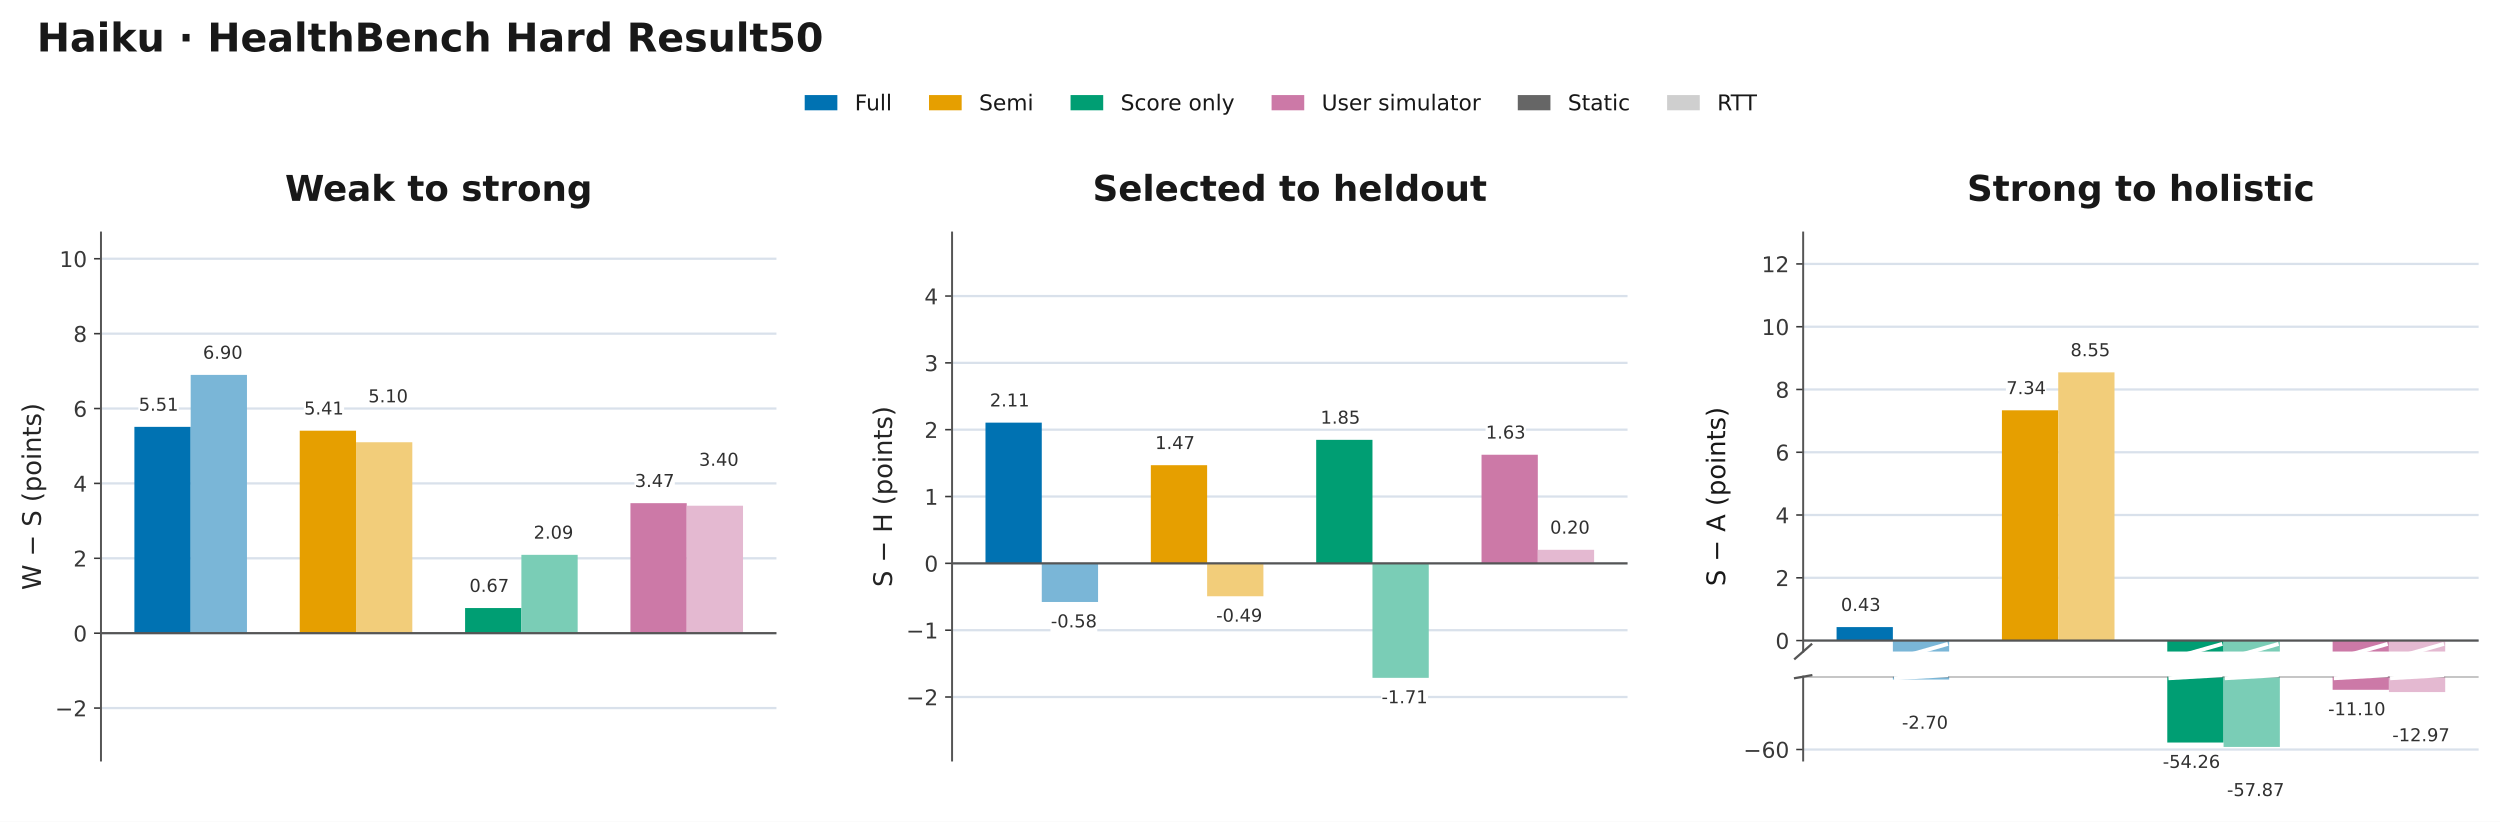
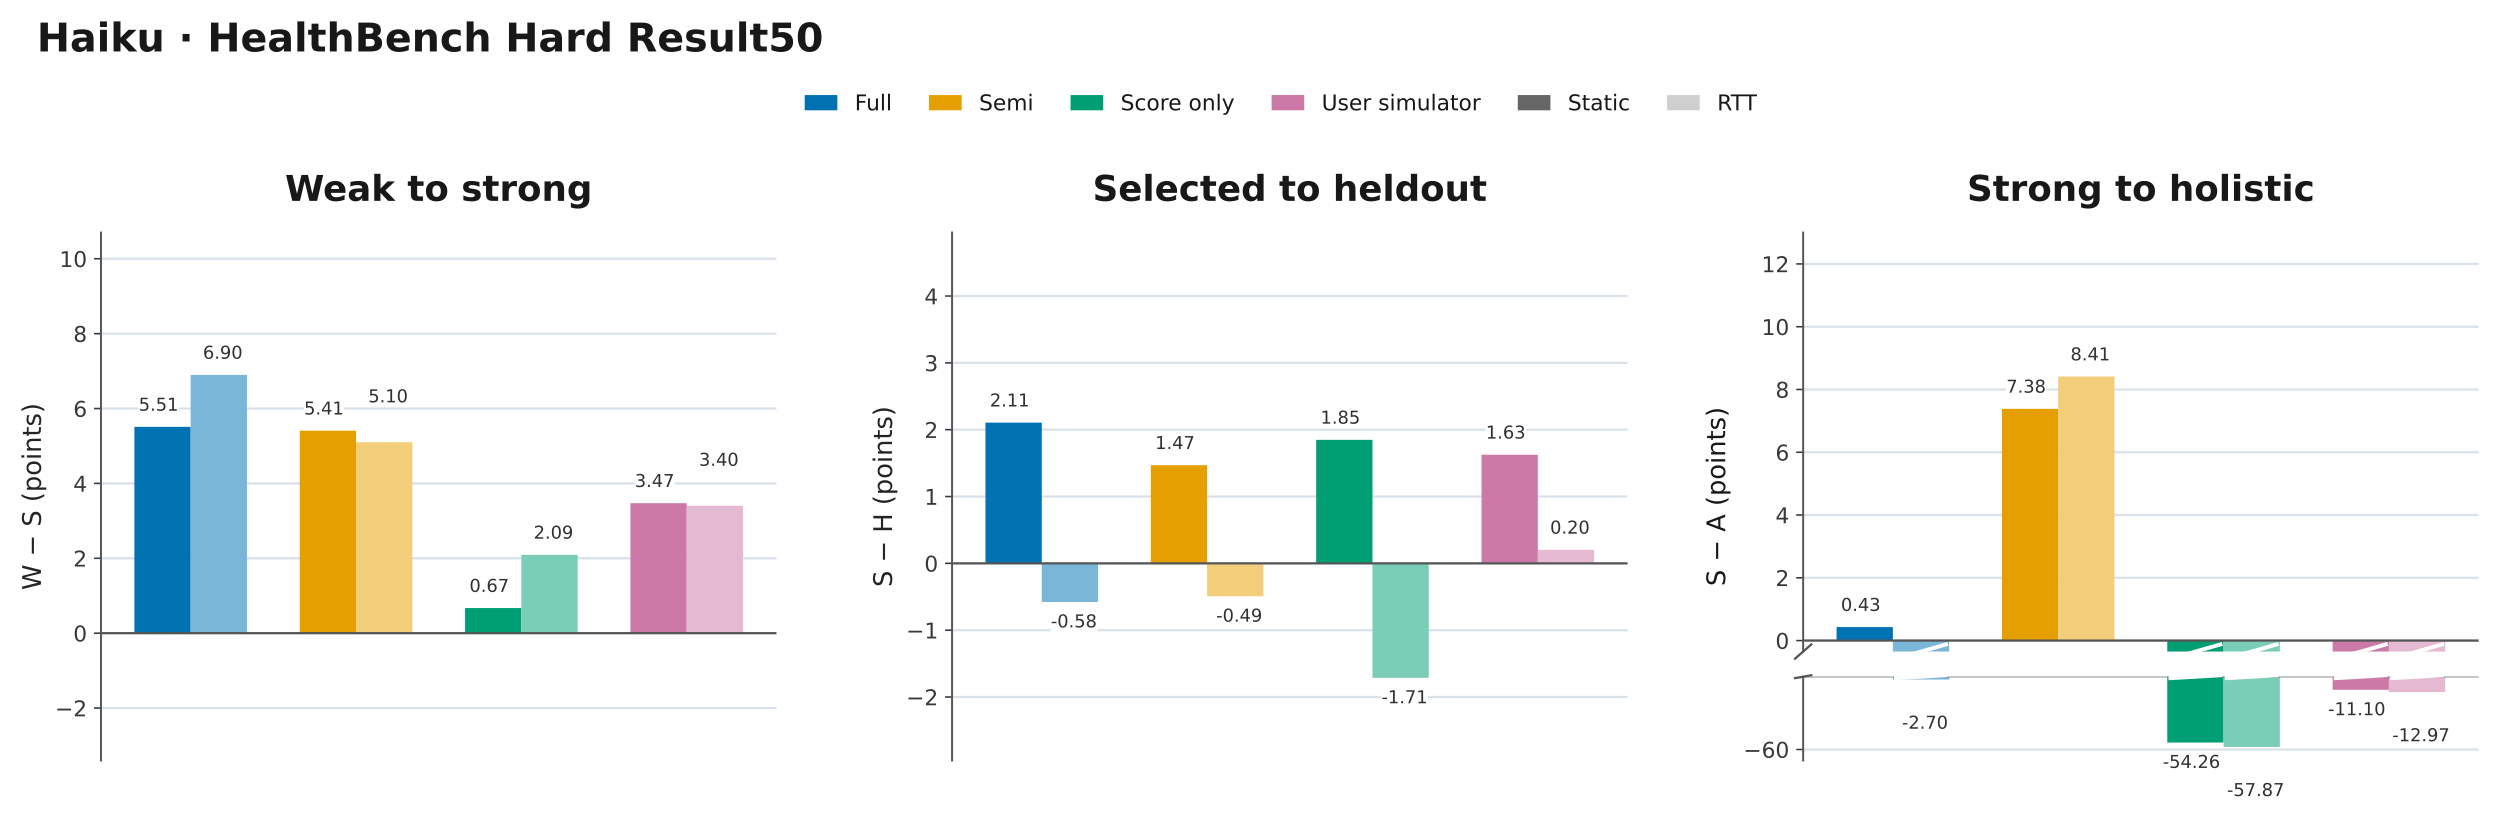
<svg xmlns="http://www.w3.org/2000/svg" xmlns:xlink="http://www.w3.org/1999/xlink" width="1263.209pt" height="415.199pt" viewBox="0 0 1263.209 415.199" version="1.1">
  <defs>
    <style type="text/css">*{stroke-linejoin: round; stroke-linecap: butt}</style>
  </defs>
  <g id="figure_1">
    <g id="patch_1">
      <path d="M 0 415.199  L 1263.209 415.199  L 1263.209 0  L 0 0  z " style="fill: #ffffff" />
    </g>
    <g id="axes_1">
      <g id="patch_2">
        <path d="M 51.017 384.264  L 392.322 384.264  L 392.322 117.504  L 51.017 117.504  z " style="fill: #ffffff" />
      </g>
      <g id="matplotlib.axis_1" />
      <g id="matplotlib.axis_2">
        <g id="ytick_1">
          <g id="line2d_1">
-             <path d="M 51.017 357.777  L 392.322 357.777  " clip-path="url(#pca46d28720)" style="fill: none; stroke: #d9e1eb; stroke-width: 1.15; stroke-linecap: square" />
+             <path d="M 51.017 357.777  L 392.322 357.777  " clip-path="url(#p5c3913eec3)" style="fill: none; stroke: #d9e1eb; stroke-width: 1.15; stroke-linecap: square" />
          </g>
          <g id="line2d_2">
            <defs>
-               <path id="md6d2dfd5a3" d="M 0 0  L -3.5 0  " style="stroke: #383838; stroke-width: 0.8" />
+               <path id="m5325d68053" d="M 0 0  L -3.5 0  " style="stroke: #383838; stroke-width: 0.8" />
            </defs>
            <g>
-               <use xlink:href="#md6d2dfd5a3" x="51.017" y="357.777" style="fill: #383838; stroke: #383838; stroke-width: 0.8" />
+               <use xlink:href="#m5325d68053" x="51.017" y="357.777" style="fill: #383838; stroke: #383838; stroke-width: 0.8" />
            </g>
          </g>
          <g id="text_1">
            <text style="font-size: 11px; font-family: 'DejaVu Sans'; text-anchor: end; fill: #383838" x="44.017" y="361.956" transform="rotate(-0 44.01742 361.9559)">−2</text>
          </g>
        </g>
        <g id="ytick_2">
          <g id="line2d_3">
-             <path d="M 51.017 319.939  L 392.322 319.939  " clip-path="url(#pca46d28720)" style="fill: none; stroke: #d9e1eb; stroke-width: 1.15; stroke-linecap: square" />
+             <path d="M 51.017 319.939  L 392.322 319.939  " clip-path="url(#p5c3913eec3)" style="fill: none; stroke: #d9e1eb; stroke-width: 1.15; stroke-linecap: square" />
          </g>
          <g id="line2d_4">
            <g>
-               <use xlink:href="#md6d2dfd5a3" x="51.017" y="319.939" style="fill: #383838; stroke: #383838; stroke-width: 0.8" />
+               <use xlink:href="#m5325d68053" x="51.017" y="319.939" style="fill: #383838; stroke: #383838; stroke-width: 0.8" />
            </g>
          </g>
          <g id="text_2">
            <text style="font-size: 11px; font-family: 'DejaVu Sans'; text-anchor: end; fill: #383838" x="44.017" y="324.118" transform="rotate(-0 44.01742 324.1176)">0</text>
          </g>
        </g>
        <g id="ytick_3">
          <g id="line2d_5">
-             <path d="M 51.017 282.101  L 392.322 282.101  " clip-path="url(#pca46d28720)" style="fill: none; stroke: #d9e1eb; stroke-width: 1.15; stroke-linecap: square" />
+             <path d="M 51.017 282.101  L 392.322 282.101  " clip-path="url(#p5c3913eec3)" style="fill: none; stroke: #d9e1eb; stroke-width: 1.15; stroke-linecap: square" />
          </g>
          <g id="line2d_6">
            <g>
-               <use xlink:href="#md6d2dfd5a3" x="51.017" y="282.101" style="fill: #383838; stroke: #383838; stroke-width: 0.8" />
+               <use xlink:href="#m5325d68053" x="51.017" y="282.101" style="fill: #383838; stroke: #383838; stroke-width: 0.8" />
            </g>
          </g>
          <g id="text_3">
            <text style="font-size: 11px; font-family: 'DejaVu Sans'; text-anchor: end; fill: #383838" x="44.017" y="286.279" transform="rotate(-0 44.01742 286.2793)">2</text>
          </g>
        </g>
        <g id="ytick_4">
          <g id="line2d_7">
-             <path d="M 51.017 244.262  L 392.322 244.262  " clip-path="url(#pca46d28720)" style="fill: none; stroke: #d9e1eb; stroke-width: 1.15; stroke-linecap: square" />
+             <path d="M 51.017 244.262  L 392.322 244.262  " clip-path="url(#p5c3913eec3)" style="fill: none; stroke: #d9e1eb; stroke-width: 1.15; stroke-linecap: square" />
          </g>
          <g id="line2d_8">
            <g>
-               <use xlink:href="#md6d2dfd5a3" x="51.017" y="244.262" style="fill: #383838; stroke: #383838; stroke-width: 0.8" />
+               <use xlink:href="#m5325d68053" x="51.017" y="244.262" style="fill: #383838; stroke: #383838; stroke-width: 0.8" />
            </g>
          </g>
          <g id="text_4">
            <text style="font-size: 11px; font-family: 'DejaVu Sans'; text-anchor: end; fill: #383838" x="44.017" y="248.441" transform="rotate(-0 44.01742 248.441)">4</text>
          </g>
        </g>
        <g id="ytick_5">
          <g id="line2d_9">
-             <path d="M 51.017 206.424  L 392.322 206.424  " clip-path="url(#pca46d28720)" style="fill: none; stroke: #d9e1eb; stroke-width: 1.15; stroke-linecap: square" />
+             <path d="M 51.017 206.424  L 392.322 206.424  " clip-path="url(#p5c3913eec3)" style="fill: none; stroke: #d9e1eb; stroke-width: 1.15; stroke-linecap: square" />
          </g>
          <g id="line2d_10">
            <g>
-               <use xlink:href="#md6d2dfd5a3" x="51.017" y="206.424" style="fill: #383838; stroke: #383838; stroke-width: 0.8" />
+               <use xlink:href="#m5325d68053" x="51.017" y="206.424" style="fill: #383838; stroke: #383838; stroke-width: 0.8" />
            </g>
          </g>
          <g id="text_5">
            <text style="font-size: 11px; font-family: 'DejaVu Sans'; text-anchor: end; fill: #383838" x="44.017" y="210.603" transform="rotate(-0 44.01742 210.6027)">6</text>
          </g>
        </g>
        <g id="ytick_6">
          <g id="line2d_11">
-             <path d="M 51.017 168.586  L 392.322 168.586  " clip-path="url(#pca46d28720)" style="fill: none; stroke: #d9e1eb; stroke-width: 1.15; stroke-linecap: square" />
+             <path d="M 51.017 168.586  L 392.322 168.586  " clip-path="url(#p5c3913eec3)" style="fill: none; stroke: #d9e1eb; stroke-width: 1.15; stroke-linecap: square" />
          </g>
          <g id="line2d_12">
            <g>
-               <use xlink:href="#md6d2dfd5a3" x="51.017" y="168.586" style="fill: #383838; stroke: #383838; stroke-width: 0.8" />
+               <use xlink:href="#m5325d68053" x="51.017" y="168.586" style="fill: #383838; stroke: #383838; stroke-width: 0.8" />
            </g>
          </g>
          <g id="text_6">
            <text style="font-size: 11px; font-family: 'DejaVu Sans'; text-anchor: end; fill: #383838" x="44.017" y="172.764" transform="rotate(-0 44.01742 172.7644)">8</text>
          </g>
        </g>
        <g id="ytick_7">
          <g id="line2d_13">
-             <path d="M 51.017 130.747  L 392.322 130.747  " clip-path="url(#pca46d28720)" style="fill: none; stroke: #d9e1eb; stroke-width: 1.15; stroke-linecap: square" />
+             <path d="M 51.017 130.747  L 392.322 130.747  " clip-path="url(#p5c3913eec3)" style="fill: none; stroke: #d9e1eb; stroke-width: 1.15; stroke-linecap: square" />
          </g>
          <g id="line2d_14">
            <g>
-               <use xlink:href="#md6d2dfd5a3" x="51.017" y="130.747" style="fill: #383838; stroke: #383838; stroke-width: 0.8" />
+               <use xlink:href="#m5325d68053" x="51.017" y="130.747" style="fill: #383838; stroke: #383838; stroke-width: 0.8" />
            </g>
          </g>
          <g id="text_7">
            <text style="font-size: 11px; font-family: 'DejaVu Sans'; text-anchor: end; fill: #383838" x="44.017" y="134.926" transform="rotate(-0 44.01742 134.9261)">10</text>
          </g>
        </g>
        <g id="text_8">
          <text style="font-size: 13px; font-family: 'DejaVu Sans'; text-anchor: middle; fill: #242424" x="20.678" y="250.884" transform="rotate(-90 20.67797 250.884)">W − S (points)</text>
        </g>
      </g>
      <g id="patch_3">
-         <path d="M 67.905 319.939  L 96.347 319.939  L 96.347 215.686  L 67.905 215.686  z " clip-path="url(#pca46d28720)" style="fill: #0072b2" />
+         <path d="M 67.905 319.939  L 96.347 319.939  L 96.347 215.686  L 67.905 215.686  z " clip-path="url(#p5c3913eec3)" style="fill: #0072b2" />
      </g>
      <g id="patch_4">
-         <path d="M 96.347 319.939  L 124.789 319.939  L 124.789 189.428  L 96.347 189.428  z " clip-path="url(#pca46d28720)" style="fill: #7ab6d7" />
+         <path d="M 96.347 319.939  L 124.789 319.939  L 124.789 189.428  L 96.347 189.428  z " clip-path="url(#p5c3913eec3)" style="fill: #7ab6d7" />
      </g>
      <g id="patch_5">
-         <path d="M 151.453 319.939  L 179.895 319.939  L 179.895 217.625  L 151.453 217.625  z " clip-path="url(#pca46d28720)" style="fill: #e69f00" />
+         <path d="M 151.453 319.939  L 179.895 319.939  L 179.895 217.625  L 151.453 217.625  z " clip-path="url(#p5c3913eec3)" style="fill: #e69f00" />
      </g>
      <g id="patch_6">
-         <path d="M 179.895 319.939  L 208.337 319.939  L 208.337 223.458  L 179.895 223.458  z " clip-path="url(#pca46d28720)" style="fill: #f2cd7a" />
+         <path d="M 179.895 319.939  L 208.337 319.939  L 208.337 223.458  L 179.895 223.458  z " clip-path="url(#p5c3913eec3)" style="fill: #f2cd7a" />
      </g>
      <g id="patch_7">
-         <path d="M 235.002 319.939  L 263.444 319.939  L 263.444 307.235  L 235.002 307.235  z " clip-path="url(#pca46d28720)" style="fill: #009e73" />
+         <path d="M 235.002 319.939  L 263.444 319.939  L 263.444 307.235  L 235.002 307.235  z " clip-path="url(#p5c3913eec3)" style="fill: #009e73" />
      </g>
      <g id="patch_8">
-         <path d="M 263.444 319.939  L 291.886 319.939  L 291.886 280.347  L 263.444 280.347  z " clip-path="url(#pca46d28720)" style="fill: #7acdb6" />
+         <path d="M 263.444 319.939  L 291.886 319.939  L 291.886 280.347  L 263.444 280.347  z " clip-path="url(#p5c3913eec3)" style="fill: #7acdb6" />
      </g>
      <g id="patch_9">
-         <path d="M 318.55 319.939  L 346.992 319.939  L 346.992 254.241  L 318.55 254.241  z " clip-path="url(#pca46d28720)" style="fill: #cc79a7" />
+         <path d="M 318.55 319.939  L 346.992 319.939  L 346.992 254.241  L 318.55 254.241  z " clip-path="url(#p5c3913eec3)" style="fill: #cc79a7" />
      </g>
      <g id="patch_10">
-         <path d="M 346.992 319.939  L 375.435 319.939  L 375.435 255.53  L 346.992 255.53  z " clip-path="url(#pca46d28720)" style="fill: #e4b9d1" />
+         <path d="M 346.992 319.939  L 375.435 319.939  L 375.435 255.53  L 346.992 255.53  z " clip-path="url(#p5c3913eec3)" style="fill: #e4b9d1" />
      </g>
      <g id="patch_11">
        <path d="M 51.017 384.264  L 51.017 117.504  " style="fill: none; stroke: #555555; stroke-linejoin: miter; stroke-linecap: square" />
      </g>
      <g id="line2d_15">
-         <path d="M 51.017 319.939  L 392.322 319.939  " clip-path="url(#pca46d28720)" style="fill: none; stroke: #555555; stroke-width: 1.1; stroke-linecap: square" />
+         <path d="M 51.017 319.939  L 392.322 319.939  " clip-path="url(#p5c3913eec3)" style="fill: none; stroke: #555555; stroke-width: 1.1; stroke-linecap: square" />
      </g>
      <g id="text_9">
        <text style="font-weight: 700; font-size: 18px; font-family: 'DejaVu Sans'; text-anchor: middle; fill: #181818" x="221.67" y="101.504" transform="rotate(-0 221.6697 101.504)">Weak to strong</text>
      </g>
      <g id="text_10">
        <g id="patch_12">
          <path d="M 69.926 209.866  L 90.325 209.866  L 90.325 200.506  L 69.926 200.506  z " style="fill: #ffffff" />
        </g>
        <text style="font-size: 9px; font-family: 'DejaVu Sans'; text-anchor: middle; fill: #303030" x="80.126" y="207.524" transform="rotate(-0 80.12591 207.5239)">5.51</text>
      </g>
      <g id="text_11">
        <g id="patch_13">
          <path d="M 102.368 183.608  L 122.767 183.608  L 122.767 174.248  L 102.368 174.248  z " style="fill: #ffffff" />
        </g>
        <text style="font-size: 9px; font-family: 'DejaVu Sans'; text-anchor: middle; fill: #303030" x="112.568" y="181.266" transform="rotate(-0 112.568 181.2659)">6.90</text>
      </g>
      <g id="text_12">
        <g id="patch_14">
          <path d="M 153.475 211.805  L 173.874 211.805  L 173.874 202.445  L 153.475 202.445  z " style="fill: #ffffff" />
        </g>
        <text style="font-size: 9px; font-family: 'DejaVu Sans'; text-anchor: middle; fill: #303030" x="163.674" y="209.463" transform="rotate(-0 163.6744 209.4633)">5.41</text>
      </g>
      <g id="text_13">
        <g id="patch_15">
          <path d="M 185.917 205.638  L 206.316 205.638  L 206.316 196.278  L 185.917 196.278  z " style="fill: #ffffff" />
        </g>
        <text style="font-size: 9px; font-family: 'DejaVu Sans'; text-anchor: middle; fill: #303030" x="196.116" y="203.296" transform="rotate(-0 196.1165 203.2957)">5.10</text>
      </g>
      <g id="text_14">
        <g id="patch_16">
          <path d="M 237.023 301.415  L 257.422 301.415  L 257.422 292.055  L 237.023 292.055  z " style="fill: #ffffff" />
        </g>
        <text style="font-size: 9px; font-family: 'DejaVu Sans'; text-anchor: middle; fill: #303030" x="247.223" y="299.073" transform="rotate(-0 247.2229 299.0726)">0.67</text>
      </g>
      <g id="text_15">
        <g id="patch_17">
          <path d="M 269.465 274.527  L 289.865 274.527  L 289.865 265.167  L 269.465 265.167  z " style="fill: #ffffff" />
        </g>
        <text style="font-size: 9px; font-family: 'DejaVu Sans'; text-anchor: middle; fill: #303030" x="279.665" y="272.185" transform="rotate(-0 279.665 272.1854)">2.09</text>
      </g>
      <g id="text_16">
        <g id="patch_18">
          <path d="M 320.572 248.421  L 340.971 248.421  L 340.971 239.061  L 320.572 239.061  z " style="fill: #ffffff" />
        </g>
        <text style="font-size: 9px; font-family: 'DejaVu Sans'; text-anchor: middle; fill: #303030" x="330.771" y="246.079" transform="rotate(-0 330.7714 246.0785)">3.47</text>
      </g>
      <g id="text_17">
        <g id="patch_19">
          <path d="M 353.014 237.71  L 373.413 237.71  L 373.413 228.35  L 353.014 228.35  z " style="fill: #ffffff" />
        </g>
        <text style="font-size: 9px; font-family: 'DejaVu Sans'; text-anchor: middle; fill: #303030" x="363.213" y="235.368" transform="rotate(-0 363.2135 235.3682)">3.40</text>
      </g>
    </g>
    <g id="axes_2">
      <g id="patch_20">
        <path d="M 481.061 384.264  L 822.366 384.264  L 822.366 117.504  L 481.061 117.504  z " style="fill: #ffffff" />
      </g>
      <g id="matplotlib.axis_3" />
      <g id="matplotlib.axis_4">
        <g id="ytick_8">
          <g id="line2d_16">
-             <path d="M 481.061 352.185  L 822.366 352.185  " clip-path="url(#p4e17d1fac9)" style="fill: none; stroke: #d9e1eb; stroke-width: 1.15; stroke-linecap: square" />
+             <path d="M 481.061 352.185  L 822.366 352.185  " clip-path="url(#pa4230c4e62)" style="fill: none; stroke: #d9e1eb; stroke-width: 1.15; stroke-linecap: square" />
          </g>
          <g id="line2d_17">
            <g>
-               <use xlink:href="#md6d2dfd5a3" x="481.061" y="352.185" style="fill: #383838; stroke: #383838; stroke-width: 0.8" />
+               <use xlink:href="#m5325d68053" x="481.061" y="352.185" style="fill: #383838; stroke: #383838; stroke-width: 0.8" />
            </g>
          </g>
          <g id="text_18">
            <text style="font-size: 11px; font-family: 'DejaVu Sans'; text-anchor: end; fill: #383838" x="474.061" y="356.364" transform="rotate(-0 474.0611 356.364)">−2</text>
          </g>
        </g>
        <g id="ytick_9">
          <g id="line2d_18">
-             <path d="M 481.061 318.418  L 822.366 318.418  " clip-path="url(#p4e17d1fac9)" style="fill: none; stroke: #d9e1eb; stroke-width: 1.15; stroke-linecap: square" />
+             <path d="M 481.061 318.418  L 822.366 318.418  " clip-path="url(#pa4230c4e62)" style="fill: none; stroke: #d9e1eb; stroke-width: 1.15; stroke-linecap: square" />
          </g>
          <g id="line2d_19">
            <g>
-               <use xlink:href="#md6d2dfd5a3" x="481.061" y="318.418" style="fill: #383838; stroke: #383838; stroke-width: 0.8" />
+               <use xlink:href="#m5325d68053" x="481.061" y="318.418" style="fill: #383838; stroke: #383838; stroke-width: 0.8" />
            </g>
          </g>
          <g id="text_19">
            <text style="font-size: 11px; font-family: 'DejaVu Sans'; text-anchor: end; fill: #383838" x="474.061" y="322.597" transform="rotate(-0 474.0611 322.5969)">−1</text>
          </g>
        </g>
        <g id="ytick_10">
          <g id="line2d_20">
-             <path d="M 481.061 284.651  L 822.366 284.651  " clip-path="url(#p4e17d1fac9)" style="fill: none; stroke: #d9e1eb; stroke-width: 1.15; stroke-linecap: square" />
+             <path d="M 481.061 284.651  L 822.366 284.651  " clip-path="url(#pa4230c4e62)" style="fill: none; stroke: #d9e1eb; stroke-width: 1.15; stroke-linecap: square" />
          </g>
          <g id="line2d_21">
            <g>
-               <use xlink:href="#md6d2dfd5a3" x="481.061" y="284.651" style="fill: #383838; stroke: #383838; stroke-width: 0.8" />
+               <use xlink:href="#m5325d68053" x="481.061" y="284.651" style="fill: #383838; stroke: #383838; stroke-width: 0.8" />
            </g>
          </g>
          <g id="text_20">
            <text style="font-size: 11px; font-family: 'DejaVu Sans'; text-anchor: end; fill: #383838" x="474.061" y="288.83" transform="rotate(-0 474.0611 288.8298)">0</text>
          </g>
        </g>
        <g id="ytick_11">
          <g id="line2d_22">
-             <path d="M 481.061 250.884  L 822.366 250.884  " clip-path="url(#p4e17d1fac9)" style="fill: none; stroke: #d9e1eb; stroke-width: 1.15; stroke-linecap: square" />
+             <path d="M 481.061 250.884  L 822.366 250.884  " clip-path="url(#pa4230c4e62)" style="fill: none; stroke: #d9e1eb; stroke-width: 1.15; stroke-linecap: square" />
          </g>
          <g id="line2d_23">
            <g>
-               <use xlink:href="#md6d2dfd5a3" x="481.061" y="250.884" style="fill: #383838; stroke: #383838; stroke-width: 0.8" />
+               <use xlink:href="#m5325d68053" x="481.061" y="250.884" style="fill: #383838; stroke: #383838; stroke-width: 0.8" />
            </g>
          </g>
          <g id="text_21">
            <text style="font-size: 11px; font-family: 'DejaVu Sans'; text-anchor: end; fill: #383838" x="474.061" y="255.063" transform="rotate(-0 474.0611 255.0627)">1</text>
          </g>
        </g>
        <g id="ytick_12">
          <g id="line2d_24">
-             <path d="M 481.061 217.117  L 822.366 217.117  " clip-path="url(#p4e17d1fac9)" style="fill: none; stroke: #d9e1eb; stroke-width: 1.15; stroke-linecap: square" />
+             <path d="M 481.061 217.117  L 822.366 217.117  " clip-path="url(#pa4230c4e62)" style="fill: none; stroke: #d9e1eb; stroke-width: 1.15; stroke-linecap: square" />
          </g>
          <g id="line2d_25">
            <g>
-               <use xlink:href="#md6d2dfd5a3" x="481.061" y="217.117" style="fill: #383838; stroke: #383838; stroke-width: 0.8" />
+               <use xlink:href="#m5325d68053" x="481.061" y="217.117" style="fill: #383838; stroke: #383838; stroke-width: 0.8" />
            </g>
          </g>
          <g id="text_22">
            <text style="font-size: 11px; font-family: 'DejaVu Sans'; text-anchor: end; fill: #383838" x="474.061" y="221.296" transform="rotate(-0 474.0611 221.2956)">2</text>
          </g>
        </g>
        <g id="ytick_13">
          <g id="line2d_26">
-             <path d="M 481.061 183.35  L 822.366 183.35  " clip-path="url(#p4e17d1fac9)" style="fill: none; stroke: #d9e1eb; stroke-width: 1.15; stroke-linecap: square" />
+             <path d="M 481.061 183.35  L 822.366 183.35  " clip-path="url(#pa4230c4e62)" style="fill: none; stroke: #d9e1eb; stroke-width: 1.15; stroke-linecap: square" />
          </g>
          <g id="line2d_27">
            <g>
-               <use xlink:href="#md6d2dfd5a3" x="481.061" y="183.35" style="fill: #383838; stroke: #383838; stroke-width: 0.8" />
+               <use xlink:href="#m5325d68053" x="481.061" y="183.35" style="fill: #383838; stroke: #383838; stroke-width: 0.8" />
            </g>
          </g>
          <g id="text_23">
            <text style="font-size: 11px; font-family: 'DejaVu Sans'; text-anchor: end; fill: #383838" x="474.061" y="187.529" transform="rotate(-0 474.0611 187.5285)">3</text>
          </g>
        </g>
        <g id="ytick_14">
          <g id="line2d_28">
-             <path d="M 481.061 149.583  L 822.366 149.583  " clip-path="url(#p4e17d1fac9)" style="fill: none; stroke: #d9e1eb; stroke-width: 1.15; stroke-linecap: square" />
+             <path d="M 481.061 149.583  L 822.366 149.583  " clip-path="url(#pa4230c4e62)" style="fill: none; stroke: #d9e1eb; stroke-width: 1.15; stroke-linecap: square" />
          </g>
          <g id="line2d_29">
            <g>
-               <use xlink:href="#md6d2dfd5a3" x="481.061" y="149.583" style="fill: #383838; stroke: #383838; stroke-width: 0.8" />
+               <use xlink:href="#m5325d68053" x="481.061" y="149.583" style="fill: #383838; stroke: #383838; stroke-width: 0.8" />
            </g>
          </g>
          <g id="text_24">
            <text style="font-size: 11px; font-family: 'DejaVu Sans'; text-anchor: end; fill: #383838" x="474.061" y="153.761" transform="rotate(-0 474.0611 153.7614)">4</text>
          </g>
        </g>
        <g id="text_25">
          <text style="font-size: 13px; font-family: 'DejaVu Sans'; text-anchor: middle; fill: #242424" x="450.722" y="250.884" transform="rotate(-90 450.7217 250.884)">S − H (points)</text>
        </g>
      </g>
      <g id="patch_21">
-         <path d="M 497.949 284.651  L 526.391 284.651  L 526.391 213.552  L 497.949 213.552  z " clip-path="url(#p4e17d1fac9)" style="fill: #0072b2" />
+         <path d="M 497.949 284.651  L 526.391 284.651  L 526.391 213.552  L 497.949 213.552  z " clip-path="url(#pa4230c4e62)" style="fill: #0072b2" />
      </g>
      <g id="patch_22">
-         <path d="M 526.391 284.651  L 554.833 284.651  L 554.833 304.172  L 526.391 304.172  z " clip-path="url(#p4e17d1fac9)" style="fill: #7ab6d7" />
+         <path d="M 526.391 284.651  L 554.833 284.651  L 554.833 304.172  L 526.391 304.172  z " clip-path="url(#pa4230c4e62)" style="fill: #7ab6d7" />
      </g>
      <g id="patch_23">
-         <path d="M 581.497 284.651  L 609.939 284.651  L 609.939 235.056  L 581.497 235.056  z " clip-path="url(#p4e17d1fac9)" style="fill: #e69f00" />
+         <path d="M 581.497 284.651  L 609.939 284.651  L 609.939 235.056  L 581.497 235.056  z " clip-path="url(#pa4230c4e62)" style="fill: #e69f00" />
      </g>
      <g id="patch_24">
-         <path d="M 609.939 284.651  L 638.381 284.651  L 638.381 301.283  L 609.939 301.283  z " clip-path="url(#p4e17d1fac9)" style="fill: #f2cd7a" />
+         <path d="M 609.939 284.651  L 638.381 284.651  L 638.381 301.283  L 609.939 301.283  z " clip-path="url(#pa4230c4e62)" style="fill: #f2cd7a" />
      </g>
      <g id="patch_25">
-         <path d="M 665.046 284.651  L 693.488 284.651  L 693.488 222.245  L 665.046 222.245  z " clip-path="url(#p4e17d1fac9)" style="fill: #009e73" />
+         <path d="M 665.046 284.651  L 693.488 284.651  L 693.488 222.245  L 665.046 222.245  z " clip-path="url(#pa4230c4e62)" style="fill: #009e73" />
      </g>
      <g id="patch_26">
-         <path d="M 693.488 284.651  L 721.93 284.651  L 721.93 342.505  L 693.488 342.505  z " clip-path="url(#p4e17d1fac9)" style="fill: #7acdb6" />
+         <path d="M 693.488 284.651  L 721.93 284.651  L 721.93 342.505  L 693.488 342.505  z " clip-path="url(#pa4230c4e62)" style="fill: #7acdb6" />
      </g>
      <g id="patch_27">
-         <path d="M 748.594 284.651  L 777.036 284.651  L 777.036 229.771  L 748.594 229.771  z " clip-path="url(#p4e17d1fac9)" style="fill: #cc79a7" />
+         <path d="M 748.594 284.651  L 777.036 284.651  L 777.036 229.771  L 748.594 229.771  z " clip-path="url(#pa4230c4e62)" style="fill: #cc79a7" />
      </g>
      <g id="patch_28">
-         <path d="M 777.036 284.651  L 805.478 284.651  L 805.478 277.805  L 777.036 277.805  z " clip-path="url(#p4e17d1fac9)" style="fill: #e4b9d1" />
+         <path d="M 777.036 284.651  L 805.478 284.651  L 805.478 277.805  L 777.036 277.805  z " clip-path="url(#pa4230c4e62)" style="fill: #e4b9d1" />
      </g>
      <g id="patch_29">
        <path d="M 481.061 384.264  L 481.061 117.504  " style="fill: none; stroke: #555555; stroke-linejoin: miter; stroke-linecap: square" />
      </g>
      <g id="line2d_30">
-         <path d="M 481.061 284.651  L 822.366 284.651  " clip-path="url(#p4e17d1fac9)" style="fill: none; stroke: #555555; stroke-width: 1.1; stroke-linecap: square" />
+         <path d="M 481.061 284.651  L 822.366 284.651  " clip-path="url(#pa4230c4e62)" style="fill: none; stroke: #555555; stroke-width: 1.1; stroke-linecap: square" />
      </g>
      <g id="text_26">
        <text style="font-weight: 700; font-size: 18px; font-family: 'DejaVu Sans'; text-anchor: middle; fill: #181818" x="651.713" y="101.504" transform="rotate(-0 651.7134 101.504)">Selected to heldout</text>
      </g>
      <g id="text_27">
        <g id="patch_30">
          <path d="M 499.97 207.732  L 520.369 207.732  L 520.369 198.372  L 499.97 198.372  z " style="fill: #ffffff" />
        </g>
        <text style="font-size: 9px; font-family: 'DejaVu Sans'; text-anchor: middle; fill: #303030" x="510.17" y="205.39" transform="rotate(-0 510.1696 205.3901)">2.11</text>
      </g>
      <g id="text_28">
        <g id="patch_31">
          <path d="M 530.789 319.352  L 554.435 319.352  L 554.435 309.992  L 530.789 309.992  z " style="fill: #ffffff" />
        </g>
        <text style="font-size: 9px; font-family: 'DejaVu Sans'; text-anchor: middle; fill: #303030" x="542.612" y="317.01" transform="rotate(-0 542.6117 317.0103)">-0.58</text>
      </g>
      <g id="text_29">
        <g id="patch_32">
          <path d="M 583.519 229.236  L 603.918 229.236  L 603.918 219.876  L 583.519 219.876  z " style="fill: #ffffff" />
        </g>
        <text style="font-size: 9px; font-family: 'DejaVu Sans'; text-anchor: middle; fill: #303030" x="593.718" y="226.894" transform="rotate(-0 593.7181 226.894)">1.47</text>
      </g>
      <g id="text_30">
        <g id="patch_33">
          <path d="M 614.337 316.463  L 637.983 316.463  L 637.983 307.103  L 614.337 307.103  z " style="fill: #ffffff" />
        </g>
        <text style="font-size: 9px; font-family: 'DejaVu Sans'; text-anchor: middle; fill: #303030" x="626.16" y="314.121" transform="rotate(-0 626.1602 314.1207)">-0.49</text>
      </g>
      <g id="text_31">
        <g id="patch_34">
          <path d="M 667.067 216.425  L 687.466 216.425  L 687.466 207.065  L 667.067 207.065  z " style="fill: #ffffff" />
        </g>
        <text style="font-size: 9px; font-family: 'DejaVu Sans'; text-anchor: middle; fill: #303030" x="677.267" y="214.083" transform="rotate(-0 677.2667 214.0828)">1.85</text>
      </g>
      <g id="text_32">
        <g id="patch_35">
          <path d="M 697.886 357.685  L 721.532 357.685  L 721.532 348.325  L 697.886 348.325  z " style="fill: #ffffff" />
        </g>
        <text style="font-size: 9px; font-family: 'DejaVu Sans'; text-anchor: middle; fill: #303030" x="709.709" y="355.342" transform="rotate(-0 709.7087 355.3424)">-1.71</text>
      </g>
      <g id="text_33">
        <g id="patch_36">
          <path d="M 750.616 223.951  L 771.015 223.951  L 771.015 214.591  L 750.616 214.591  z " style="fill: #ffffff" />
        </g>
        <text style="font-size: 9px; font-family: 'DejaVu Sans'; text-anchor: middle; fill: #303030" x="760.815" y="221.609" transform="rotate(-0 760.8152 221.6086)">1.63</text>
      </g>
      <g id="text_34">
        <g id="patch_37">
          <path d="M 783.058 271.985  L 803.457 271.985  L 803.457 262.625  L 783.058 262.625  z " style="fill: #ffffff" />
        </g>
        <text style="font-size: 9px; font-family: 'DejaVu Sans'; text-anchor: middle; fill: #303030" x="793.257" y="269.643" transform="rotate(-0 793.2572 269.6429)">0.20</text>
      </g>
    </g>
    <g id="axes_3">
      <g id="patch_38">
        <path d="M 911.105 329.218  L 1252.409 329.218  L 1252.409 117.504  L 911.105 117.504  z " style="fill: #ffffff" />
      </g>
      <g id="matplotlib.axis_5" />
      <g id="matplotlib.axis_6">
        <g id="ytick_15">
          <g id="line2d_31">
-             <path d="M 911.105 323.668  L 1252.409 323.668  " clip-path="url(#p538e4408d2)" style="fill: none; stroke: #d9e1eb; stroke-width: 1.15; stroke-linecap: square" />
+             <path d="M 911.105 323.668  L 1252.409 323.668  " clip-path="url(#p32ccf2e8e9)" style="fill: none; stroke: #d9e1eb; stroke-width: 1.15; stroke-linecap: square" />
          </g>
          <g id="line2d_32">
            <g>
-               <use xlink:href="#md6d2dfd5a3" x="911.105" y="323.668" style="fill: #383838; stroke: #383838; stroke-width: 0.8" />
+               <use xlink:href="#m5325d68053" x="911.105" y="323.668" style="fill: #383838; stroke: #383838; stroke-width: 0.8" />
            </g>
          </g>
          <g id="text_35">
            <text style="font-size: 11px; font-family: 'DejaVu Sans'; text-anchor: end; fill: #383838" x="904.105" y="327.846" transform="rotate(-0 904.1049 327.8464)">0</text>
          </g>
        </g>
        <g id="ytick_16">
          <g id="line2d_33">
-             <path d="M 911.105 291.95  L 1252.409 291.95  " clip-path="url(#p538e4408d2)" style="fill: none; stroke: #d9e1eb; stroke-width: 1.15; stroke-linecap: square" />
+             <path d="M 911.105 291.95  L 1252.409 291.95  " clip-path="url(#p32ccf2e8e9)" style="fill: none; stroke: #d9e1eb; stroke-width: 1.15; stroke-linecap: square" />
          </g>
          <g id="line2d_34">
            <g>
-               <use xlink:href="#md6d2dfd5a3" x="911.105" y="291.95" style="fill: #383838; stroke: #383838; stroke-width: 0.8" />
+               <use xlink:href="#m5325d68053" x="911.105" y="291.95" style="fill: #383838; stroke: #383838; stroke-width: 0.8" />
            </g>
          </g>
          <g id="text_36">
            <text style="font-size: 11px; font-family: 'DejaVu Sans'; text-anchor: end; fill: #383838" x="904.105" y="296.129" transform="rotate(-0 904.1049 296.1289)">2</text>
          </g>
        </g>
        <g id="ytick_17">
          <g id="line2d_35">
-             <path d="M 911.105 260.233  L 1252.409 260.233  " clip-path="url(#p538e4408d2)" style="fill: none; stroke: #d9e1eb; stroke-width: 1.15; stroke-linecap: square" />
+             <path d="M 911.105 260.233  L 1252.409 260.233  " clip-path="url(#p32ccf2e8e9)" style="fill: none; stroke: #d9e1eb; stroke-width: 1.15; stroke-linecap: square" />
          </g>
          <g id="line2d_36">
            <g>
-               <use xlink:href="#md6d2dfd5a3" x="911.105" y="260.233" style="fill: #383838; stroke: #383838; stroke-width: 0.8" />
+               <use xlink:href="#m5325d68053" x="911.105" y="260.233" style="fill: #383838; stroke: #383838; stroke-width: 0.8" />
            </g>
          </g>
          <g id="text_37">
            <text style="font-size: 11px; font-family: 'DejaVu Sans'; text-anchor: end; fill: #383838" x="904.105" y="264.411" transform="rotate(-0 904.1049 264.4114)">4</text>
          </g>
        </g>
        <g id="ytick_18">
          <g id="line2d_37">
-             <path d="M 911.105 228.515  L 1252.409 228.515  " clip-path="url(#p538e4408d2)" style="fill: none; stroke: #d9e1eb; stroke-width: 1.15; stroke-linecap: square" />
+             <path d="M 911.105 228.515  L 1252.409 228.515  " clip-path="url(#p32ccf2e8e9)" style="fill: none; stroke: #d9e1eb; stroke-width: 1.15; stroke-linecap: square" />
          </g>
          <g id="line2d_38">
            <g>
-               <use xlink:href="#md6d2dfd5a3" x="911.105" y="228.515" style="fill: #383838; stroke: #383838; stroke-width: 0.8" />
+               <use xlink:href="#m5325d68053" x="911.105" y="228.515" style="fill: #383838; stroke: #383838; stroke-width: 0.8" />
            </g>
          </g>
          <g id="text_38">
            <text style="font-size: 11px; font-family: 'DejaVu Sans'; text-anchor: end; fill: #383838" x="904.105" y="232.694" transform="rotate(-0 904.1049 232.6939)">6</text>
          </g>
        </g>
        <g id="ytick_19">
          <g id="line2d_39">
-             <path d="M 911.105 196.798  L 1252.409 196.798  " clip-path="url(#p538e4408d2)" style="fill: none; stroke: #d9e1eb; stroke-width: 1.15; stroke-linecap: square" />
+             <path d="M 911.105 196.798  L 1252.409 196.798  " clip-path="url(#p32ccf2e8e9)" style="fill: none; stroke: #d9e1eb; stroke-width: 1.15; stroke-linecap: square" />
          </g>
          <g id="line2d_40">
            <g>
-               <use xlink:href="#md6d2dfd5a3" x="911.105" y="196.798" style="fill: #383838; stroke: #383838; stroke-width: 0.8" />
+               <use xlink:href="#m5325d68053" x="911.105" y="196.798" style="fill: #383838; stroke: #383838; stroke-width: 0.8" />
            </g>
          </g>
          <g id="text_39">
            <text style="font-size: 11px; font-family: 'DejaVu Sans'; text-anchor: end; fill: #383838" x="904.105" y="200.976" transform="rotate(-0 904.1049 200.9765)">8</text>
          </g>
        </g>
        <g id="ytick_20">
          <g id="line2d_41">
-             <path d="M 911.105 165.08  L 1252.409 165.08  " clip-path="url(#p538e4408d2)" style="fill: none; stroke: #d9e1eb; stroke-width: 1.15; stroke-linecap: square" />
+             <path d="M 911.105 165.08  L 1252.409 165.08  " clip-path="url(#p32ccf2e8e9)" style="fill: none; stroke: #d9e1eb; stroke-width: 1.15; stroke-linecap: square" />
          </g>
          <g id="line2d_42">
            <g>
-               <use xlink:href="#md6d2dfd5a3" x="911.105" y="165.08" style="fill: #383838; stroke: #383838; stroke-width: 0.8" />
+               <use xlink:href="#m5325d68053" x="911.105" y="165.08" style="fill: #383838; stroke: #383838; stroke-width: 0.8" />
            </g>
          </g>
          <g id="text_40">
            <text style="font-size: 11px; font-family: 'DejaVu Sans'; text-anchor: end; fill: #383838" x="904.105" y="169.259" transform="rotate(-0 904.1049 169.259)">10</text>
          </g>
        </g>
        <g id="ytick_21">
          <g id="line2d_43">
-             <path d="M 911.105 133.363  L 1252.409 133.363  " clip-path="url(#p538e4408d2)" style="fill: none; stroke: #d9e1eb; stroke-width: 1.15; stroke-linecap: square" />
+             <path d="M 911.105 133.363  L 1252.409 133.363  " clip-path="url(#p32ccf2e8e9)" style="fill: none; stroke: #d9e1eb; stroke-width: 1.15; stroke-linecap: square" />
          </g>
          <g id="line2d_44">
            <g>
-               <use xlink:href="#md6d2dfd5a3" x="911.105" y="133.363" style="fill: #383838; stroke: #383838; stroke-width: 0.8" />
+               <use xlink:href="#m5325d68053" x="911.105" y="133.363" style="fill: #383838; stroke: #383838; stroke-width: 0.8" />
            </g>
          </g>
          <g id="text_41">
            <text style="font-size: 11px; font-family: 'DejaVu Sans'; text-anchor: end; fill: #383838" x="904.105" y="137.541" transform="rotate(-0 904.1049 137.5415)">12</text>
          </g>
        </g>
      </g>
      <g id="patch_39">
-         <path d="M 927.992 323.668  L 956.434 323.668  L 956.434 316.857  L 927.992 316.857  z " clip-path="url(#p538e4408d2)" style="fill: #0072b2" />
+         <path d="M 927.992 323.668  L 956.434 323.668  L 956.434 316.857  L 927.992 316.857  z " clip-path="url(#p32ccf2e8e9)" style="fill: #0072b2" />
      </g>
      <g id="patch_40">
-         <path d="M 956.434 323.668  L 984.876 323.668  L 984.876 366.485  L 956.434 366.485  z " clip-path="url(#p538e4408d2)" style="fill: #7ab6d7" />
+         <path d="M 956.434 323.668  L 984.876 323.668  L 984.876 366.485  L 956.434 366.485  z " clip-path="url(#p32ccf2e8e9)" style="fill: #7ab6d7" />
      </g>
      <g id="patch_41">
-         <path d="M 1011.541 323.668  L 1039.983 323.668  L 1039.983 207.323  L 1011.541 207.323  z " clip-path="url(#p538e4408d2)" style="fill: #e69f00" />
+         <path d="M 1011.541 323.668  L 1039.983 323.668  L 1039.983 206.583  L 1011.541 206.583  z " clip-path="url(#p32ccf2e8e9)" style="fill: #e69f00" />
      </g>
      <g id="patch_42">
-         <path d="M 1039.983 323.668  L 1068.425 323.668  L 1068.425 188.145  L 1039.983 188.145  z " clip-path="url(#p538e4408d2)" style="fill: #f2cd7a" />
+         <path d="M 1039.983 323.668  L 1068.425 323.668  L 1068.425 190.259  L 1039.983 190.259  z " clip-path="url(#p32ccf2e8e9)" style="fill: #f2cd7a" />
      </g>
      <g id="patch_43">
-         <path d="M 1095.089 323.668  L 1123.531 323.668  L 1123.531 1184.231  L 1095.089 1184.231  z " clip-path="url(#p538e4408d2)" style="fill: #009e73" />
+         <path d="M 1095.089 323.668  L 1123.531 323.668  L 1123.531 1184.231  L 1095.089 1184.231  z " clip-path="url(#p32ccf2e8e9)" style="fill: #009e73" />
      </g>
      <g id="patch_44">
-         <path d="M 1123.531 323.668  L 1151.973 323.668  L 1151.973 1241.416  L 1123.531 1241.416  z " clip-path="url(#p538e4408d2)" style="fill: #7acdb6" />
+         <path d="M 1123.531 323.668  L 1151.973 323.668  L 1151.973 1241.416  L 1123.531 1241.416  z " clip-path="url(#p32ccf2e8e9)" style="fill: #7acdb6" />
      </g>
      <g id="patch_45">
-         <path d="M 1178.638 323.668  L 1207.08 323.668  L 1207.08 499.704  L 1178.638 499.704  z " clip-path="url(#p538e4408d2)" style="fill: #cc79a7" />
+         <path d="M 1178.638 323.668  L 1207.08 323.668  L 1207.08 499.704  L 1178.638 499.704  z " clip-path="url(#p32ccf2e8e9)" style="fill: #cc79a7" />
      </g>
      <g id="patch_46">
-         <path d="M 1207.08 323.668  L 1235.522 323.668  L 1235.522 529.34  L 1207.08 529.34  z " clip-path="url(#p538e4408d2)" style="fill: #e4b9d1" />
+         <path d="M 1207.08 323.668  L 1235.522 323.668  L 1235.522 529.34  L 1207.08 529.34  z " clip-path="url(#p32ccf2e8e9)" style="fill: #e4b9d1" />
      </g>
      <g id="patch_47">
        <path d="M 911.105 329.218  L 911.105 117.504  " style="fill: none; stroke: #555555; stroke-linejoin: miter; stroke-linecap: square" />
      </g>
      <g id="line2d_45">
-         <path d="M 911.105 323.668  L 1252.409 323.668  " clip-path="url(#p538e4408d2)" style="fill: none; stroke: #555555; stroke-width: 1.1; stroke-linecap: square" />
+         <path d="M 911.105 323.668  L 1252.409 323.668  " clip-path="url(#p32ccf2e8e9)" style="fill: none; stroke: #555555; stroke-width: 1.1; stroke-linecap: square" />
      </g>
      <g id="text_42">
        <text style="font-weight: 700; font-size: 18px; font-family: 'DejaVu Sans'; text-anchor: middle; fill: #181818" x="1081.757" y="101.504" transform="rotate(-0 1081.757 101.504)">Strong to holistic</text>
      </g>
      <g id="text_43">
        <g id="patch_48">
          <path d="M 930.014 311.037  L 950.413 311.037  L 950.413 301.677  L 930.014 301.677  z " style="fill: #ffffff" />
        </g>
        <text style="font-size: 9px; font-family: 'DejaVu Sans'; text-anchor: middle; fill: #303030" x="940.213" y="308.695" transform="rotate(-0 940.2134 308.6952)">0.43</text>
      </g>
      <g id="text_44">
        <g id="patch_49">
-           <path d="M 1013.562 201.503  L 1033.961 201.503  L 1033.961 192.143  L 1013.562 192.143  z " style="fill: #ffffff" />
-         </g>
-         <text style="font-size: 9px; font-family: 'DejaVu Sans'; text-anchor: middle; fill: #303030" x="1023.762" y="199.161" transform="rotate(-0 1023.762 199.1612)">7.34</text>
+           <path d="M 1013.562 200.763  L 1033.961 200.763  L 1033.961 191.403  L 1013.562 191.403  z " style="fill: #ffffff" />
+         </g>
+         <text style="font-size: 9px; font-family: 'DejaVu Sans'; text-anchor: middle; fill: #303030" x="1023.762" y="198.421" transform="rotate(-0 1023.762 198.4211)">7.38</text>
      </g>
      <g id="text_45">
        <g id="patch_50">
-           <path d="M 1046.004 182.325  L 1066.403 182.325  L 1066.403 172.965  L 1046.004 172.965  z " style="fill: #ffffff" />
-         </g>
-         <text style="font-size: 9px; font-family: 'DejaVu Sans'; text-anchor: middle; fill: #303030" x="1056.204" y="179.983" transform="rotate(-0 1056.204 179.9826)">8.55</text>
+           <path d="M 1046.004 184.439  L 1066.403 184.439  L 1066.403 175.079  L 1046.004 175.079  z " style="fill: #ffffff" />
+         </g>
+         <text style="font-size: 9px; font-family: 'DejaVu Sans'; text-anchor: middle; fill: #303030" x="1056.204" y="182.097" transform="rotate(-0 1056.204 182.0971)">8.41</text>
      </g>
      <g id="line2d_46">
        <path d="M 907.009 332.817  L 915.201 325.619  " style="fill: none; stroke: #555555; stroke-width: 1.15; stroke-linecap: square" />
      </g>
      <g id="line2d_47">
        <path d="M 958.027 332.817  L 983.284 325.619  " style="fill: none; stroke: #ffffff; stroke-width: 2; stroke-linecap: square" />
      </g>
      <g id="line2d_48">
        <path d="M 1096.682 332.817  L 1121.939 325.619  " style="fill: none; stroke: #ffffff; stroke-width: 2; stroke-linecap: square" />
      </g>
      <g id="line2d_49">
        <path d="M 1125.124 332.817  L 1150.381 325.619  " style="fill: none; stroke: #ffffff; stroke-width: 2; stroke-linecap: square" />
      </g>
      <g id="line2d_50">
        <path d="M 1180.231 332.817  L 1205.487 325.619  " style="fill: none; stroke: #ffffff; stroke-width: 2; stroke-linecap: square" />
      </g>
      <g id="line2d_51">
        <path d="M 1208.673 332.817  L 1233.929 325.619  " style="fill: none; stroke: #ffffff; stroke-width: 2; stroke-linecap: square" />
      </g>
    </g>
    <g id="axes_4">
      <g id="patch_51">
        <path d="M 911.105 384.264  L 1252.409 384.264  L 1252.409 341.921  L 911.105 341.921  z " style="fill: #ffffff" />
      </g>
      <g id="matplotlib.axis_7" />
      <g id="matplotlib.axis_8">
        <g id="ytick_22">
          <g id="line2d_52">
-             <path d="M 911.105 378.713  L 1252.409 378.713  " clip-path="url(#p5a37601c52)" style="fill: none; stroke: #d9e1eb; stroke-width: 1.15; stroke-linecap: square" />
+             <path d="M 911.105 378.713  L 1252.409 378.713  " clip-path="url(#p207dbc1f16)" style="fill: none; stroke: #d9e1eb; stroke-width: 1.15; stroke-linecap: square" />
          </g>
          <g id="line2d_53">
            <g>
-               <use xlink:href="#md6d2dfd5a3" x="911.105" y="378.713" style="fill: #383838; stroke: #383838; stroke-width: 0.8" />
+               <use xlink:href="#m5325d68053" x="911.105" y="378.713" style="fill: #383838; stroke: #383838; stroke-width: 0.8" />
            </g>
          </g>
          <g id="text_46">
            <text style="font-size: 11px; font-family: 'DejaVu Sans'; text-anchor: end; fill: #383838" x="904.105" y="382.892" transform="rotate(-0 904.1049 382.8916)">−60</text>
          </g>
        </g>
      </g>
      <g id="patch_52">
-         <path d="M 927.992 341.705  L 956.434 341.705  L 956.434 341.44  L 927.992 341.44  z " clip-path="url(#p5a37601c52)" style="fill: #0072b2" />
+         <path d="M 927.992 341.705  L 956.434 341.705  L 956.434 341.44  L 927.992 341.44  z " clip-path="url(#p207dbc1f16)" style="fill: #0072b2" />
      </g>
      <g id="patch_53">
-         <path d="M 956.434 341.705  L 984.876 341.705  L 984.876 343.371  L 956.434 343.371  z " clip-path="url(#p5a37601c52)" style="fill: #7ab6d7" />
+         <path d="M 956.434 341.705  L 984.876 341.705  L 984.876 343.371  L 956.434 343.371  z " clip-path="url(#p207dbc1f16)" style="fill: #7ab6d7" />
      </g>
      <g id="patch_54">
-         <path d="M 1011.541 341.705  L 1039.983 341.705  L 1039.983 337.18  L 1011.541 337.18  z " clip-path="url(#p5a37601c52)" style="fill: #e69f00" />
+         <path d="M 1011.541 341.705  L 1039.983 341.705  L 1039.983 337.152  L 1011.541 337.152  z " clip-path="url(#p207dbc1f16)" style="fill: #e69f00" />
      </g>
      <g id="patch_55">
-         <path d="M 1039.983 341.705  L 1068.425 341.705  L 1068.425 336.434  L 1039.983 336.434  z " clip-path="url(#p5a37601c52)" style="fill: #f2cd7a" />
+         <path d="M 1039.983 341.705  L 1068.425 341.705  L 1068.425 336.517  L 1039.983 336.517  z " clip-path="url(#p207dbc1f16)" style="fill: #f2cd7a" />
      </g>
      <g id="patch_56">
-         <path d="M 1095.089 341.705  L 1123.531 341.705  L 1123.531 375.175  L 1095.089 375.175  z " clip-path="url(#p5a37601c52)" style="fill: #009e73" />
+         <path d="M 1095.089 341.705  L 1123.531 341.705  L 1123.531 375.175  L 1095.089 375.175  z " clip-path="url(#p207dbc1f16)" style="fill: #009e73" />
      </g>
      <g id="patch_57">
-         <path d="M 1123.531 341.705  L 1151.973 341.705  L 1151.973 377.399  L 1123.531 377.399  z " clip-path="url(#p5a37601c52)" style="fill: #7acdb6" />
+         <path d="M 1123.531 341.705  L 1151.973 341.705  L 1151.973 377.399  L 1123.531 377.399  z " clip-path="url(#p207dbc1f16)" style="fill: #7acdb6" />
      </g>
      <g id="patch_58">
-         <path d="M 1178.638 341.705  L 1207.08 341.705  L 1207.08 348.552  L 1178.638 348.552  z " clip-path="url(#p5a37601c52)" style="fill: #cc79a7" />
+         <path d="M 1178.638 341.705  L 1207.08 341.705  L 1207.08 348.552  L 1178.638 348.552  z " clip-path="url(#p207dbc1f16)" style="fill: #cc79a7" />
      </g>
      <g id="patch_59">
-         <path d="M 1207.08 341.705  L 1235.522 341.705  L 1235.522 349.704  L 1207.08 349.704  z " clip-path="url(#p5a37601c52)" style="fill: #e4b9d1" />
+         <path d="M 1207.08 341.705  L 1235.522 341.705  L 1235.522 349.704  L 1207.08 349.704  z " clip-path="url(#p207dbc1f16)" style="fill: #e4b9d1" />
      </g>
      <g id="patch_60">
        <path d="M 911.105 384.264  L 911.105 341.921  " style="fill: none; stroke: #555555; stroke-linejoin: miter; stroke-linecap: square" />
      </g>
      <g id="line2d_54">
-         <path d="M 911.105 341.705  L 1252.409 341.705  " clip-path="url(#p5a37601c52)" style="fill: none; stroke: #555555; stroke-width: 1.1; stroke-linecap: square" />
+         <path d="M 911.105 341.705  L 1252.409 341.705  " clip-path="url(#p207dbc1f16)" style="fill: none; stroke: #555555; stroke-width: 1.1; stroke-linecap: square" />
      </g>
      <g id="text_47">
        <g id="patch_61">
          <path d="M 960.832 370.551  L 984.478 370.551  L 984.478 361.191  L 960.832 361.191  z " style="fill: #ffffff" />
        </g>
        <text style="font-size: 9px; font-family: 'DejaVu Sans'; text-anchor: middle; fill: #303030" x="972.655" y="368.208" transform="rotate(-0 972.6554 368.2084)">-2.70</text>
      </g>
      <g id="text_48">
        <g id="patch_62">
          <path d="M 1092.624 390.355  L 1121.997 390.355  L 1121.997 380.995  L 1092.624 380.995  z " style="fill: #ffffff" />
        </g>
        <text style="font-size: 9px; font-family: 'DejaVu Sans'; text-anchor: middle; fill: #303030" x="1107.31" y="388.013" transform="rotate(-0 1107.31 388.013)">-54.26</text>
      </g>
      <g id="text_49">
        <g id="patch_63">
          <path d="M 1125.066 404.579  L 1154.439 404.579  L 1154.439 395.219  L 1125.066 395.219  z " style="fill: #ffffff" />
        </g>
        <text style="font-size: 9px; font-family: 'DejaVu Sans'; text-anchor: middle; fill: #303030" x="1139.752" y="402.237" transform="rotate(-0 1139.752 402.2371)">-57.87</text>
      </g>
      <g id="text_50">
        <g id="patch_64">
          <path d="M 1176.173 363.732  L 1205.545 363.732  L 1205.545 354.372  L 1176.173 354.372  z " style="fill: #ffffff" />
        </g>
        <text style="font-size: 9px; font-family: 'DejaVu Sans'; text-anchor: middle; fill: #303030" x="1190.859" y="361.39" transform="rotate(-0 1190.859 361.3897)">-11.10</text>
      </g>
      <g id="text_51">
        <g id="patch_65">
          <path d="M 1208.615 376.884  L 1237.987 376.884  L 1237.987 367.524  L 1208.615 367.524  z " style="fill: #ffffff" />
        </g>
        <text style="font-size: 9px; font-family: 'DejaVu Sans'; text-anchor: middle; fill: #303030" x="1223.301" y="374.542" transform="rotate(-0 1223.301 374.5424)">-12.97</text>
      </g>
      <g id="line2d_55">
        <path d="M 907.009 342.641  L 915.201 341.201  " style="fill: none; stroke: #555555; stroke-width: 1.15; stroke-linecap: square" />
      </g>
      <g id="line2d_56">
        <path d="M 958.027 342.641  L 983.284 341.201  " style="fill: none; stroke: #ffffff; stroke-width: 2; stroke-linecap: square" />
      </g>
      <g id="line2d_57">
        <path d="M 1096.682 342.641  L 1121.939 341.201  " style="fill: none; stroke: #ffffff; stroke-width: 2; stroke-linecap: square" />
      </g>
      <g id="line2d_58">
        <path d="M 1125.124 342.641  L 1150.381 341.201  " style="fill: none; stroke: #ffffff; stroke-width: 2; stroke-linecap: square" />
      </g>
      <g id="line2d_59">
        <path d="M 1180.231 342.641  L 1205.487 341.201  " style="fill: none; stroke: #ffffff; stroke-width: 2; stroke-linecap: square" />
      </g>
      <g id="line2d_60">
        <path d="M 1208.673 342.641  L 1233.929 341.201  " style="fill: none; stroke: #ffffff; stroke-width: 2; stroke-linecap: square" />
      </g>
    </g>
    <g id="text_52">
      <text style="font-weight: 700; font-size: 20px; font-family: 'DejaVu Sans'; text-anchor: start; fill: #181818" x="18.617" y="25.997" transform="rotate(-0 18.61742 25.99687)">Haiku · HealthBench Hard Result50</text>
    </g>
    <g id="text_53">
      <text style="font-size: 13px; font-family: 'DejaVu Sans'; fill: #181818" transform="translate(871.7143 296.1362) rotate(-90)">S − A (points)</text>
    </g>
    <g id="legend_1">
      <g id="patch_66">
        <path d="M 406.604 55.734  L 423.104 55.734  L 423.104 48.034  L 406.604 48.034  z " style="fill: #0072b2" />
      </g>
      <g id="text_54">
        <text style="font-size: 11px; font-family: 'DejaVu Sans'; text-anchor: start; fill: #181818" x="431.904" y="55.734" transform="rotate(-0 431.904 55.73428)">Full</text>
      </g>
      <g id="patch_67">
        <path d="M 469.412 55.734  L 485.912 55.734  L 485.912 48.034  L 469.412 48.034  z " style="fill: #e69f00" />
      </g>
      <g id="text_55">
        <text style="font-size: 11px; font-family: 'DejaVu Sans'; text-anchor: start; fill: #181818" x="494.712" y="55.734" transform="rotate(-0 494.7123 55.73428)">Semi</text>
      </g>
      <g id="patch_68">
        <path d="M 540.935 55.734  L 557.435 55.734  L 557.435 48.034  L 540.935 48.034  z " style="fill: #009e73" />
      </g>
      <g id="text_56">
        <text style="font-size: 11px; font-family: 'DejaVu Sans'; text-anchor: start; fill: #181818" x="566.235" y="55.734" transform="rotate(-0 566.2346 55.73428)">Score only</text>
      </g>
      <g id="patch_69">
        <path d="M 642.509 55.734  L 659.009 55.734  L 659.009 48.034  L 642.509 48.034  z " style="fill: #cc79a7" />
      </g>
      <g id="text_57">
        <text style="font-size: 11px; font-family: 'DejaVu Sans'; text-anchor: start; fill: #181818" x="667.809" y="55.734" transform="rotate(-0 667.8093 55.73428)">User simulator</text>
      </g>
      <g id="patch_70">
        <path d="M 766.911 55.734  L 783.411 55.734  L 783.411 48.034  L 766.911 48.034  z " style="fill: #666666" />
      </g>
      <g id="text_58">
        <text style="font-size: 11px; font-family: 'DejaVu Sans'; text-anchor: start; fill: #181818" x="792.211" y="55.734" transform="rotate(-0 792.2107 55.73428)">Static</text>
      </g>
      <g id="patch_71">
        <path d="M 842.364 55.734  L 858.864 55.734  L 858.864 48.034  L 842.364 48.034  z " style="fill: #cfcfcf" />
      </g>
      <g id="text_59">
        <text style="font-size: 11px; font-family: 'DejaVu Sans'; text-anchor: start; fill: #181818" x="867.664" y="55.734" transform="rotate(-0 867.6638 55.73428)">RTT</text>
      </g>
    </g>
  </g>
  <defs>
-     <clipPath id="pca46d28720">
+     <clipPath id="p5c3913eec3">
      <rect x="51.017" y="117.504" width="341.305" height="266.76" />
    </clipPath>
-     <clipPath id="p4e17d1fac9">
+     <clipPath id="pa4230c4e62">
      <rect x="481.061" y="117.504" width="341.305" height="266.76" />
    </clipPath>
-     <clipPath id="p538e4408d2">
+     <clipPath id="p32ccf2e8e9">
      <rect x="911.105" y="117.504" width="341.305" height="211.714" />
    </clipPath>
-     <clipPath id="p5a37601c52">
+     <clipPath id="p207dbc1f16">
      <rect x="911.105" y="341.921" width="341.305" height="42.343" />
    </clipPath>
  </defs>
</svg>
